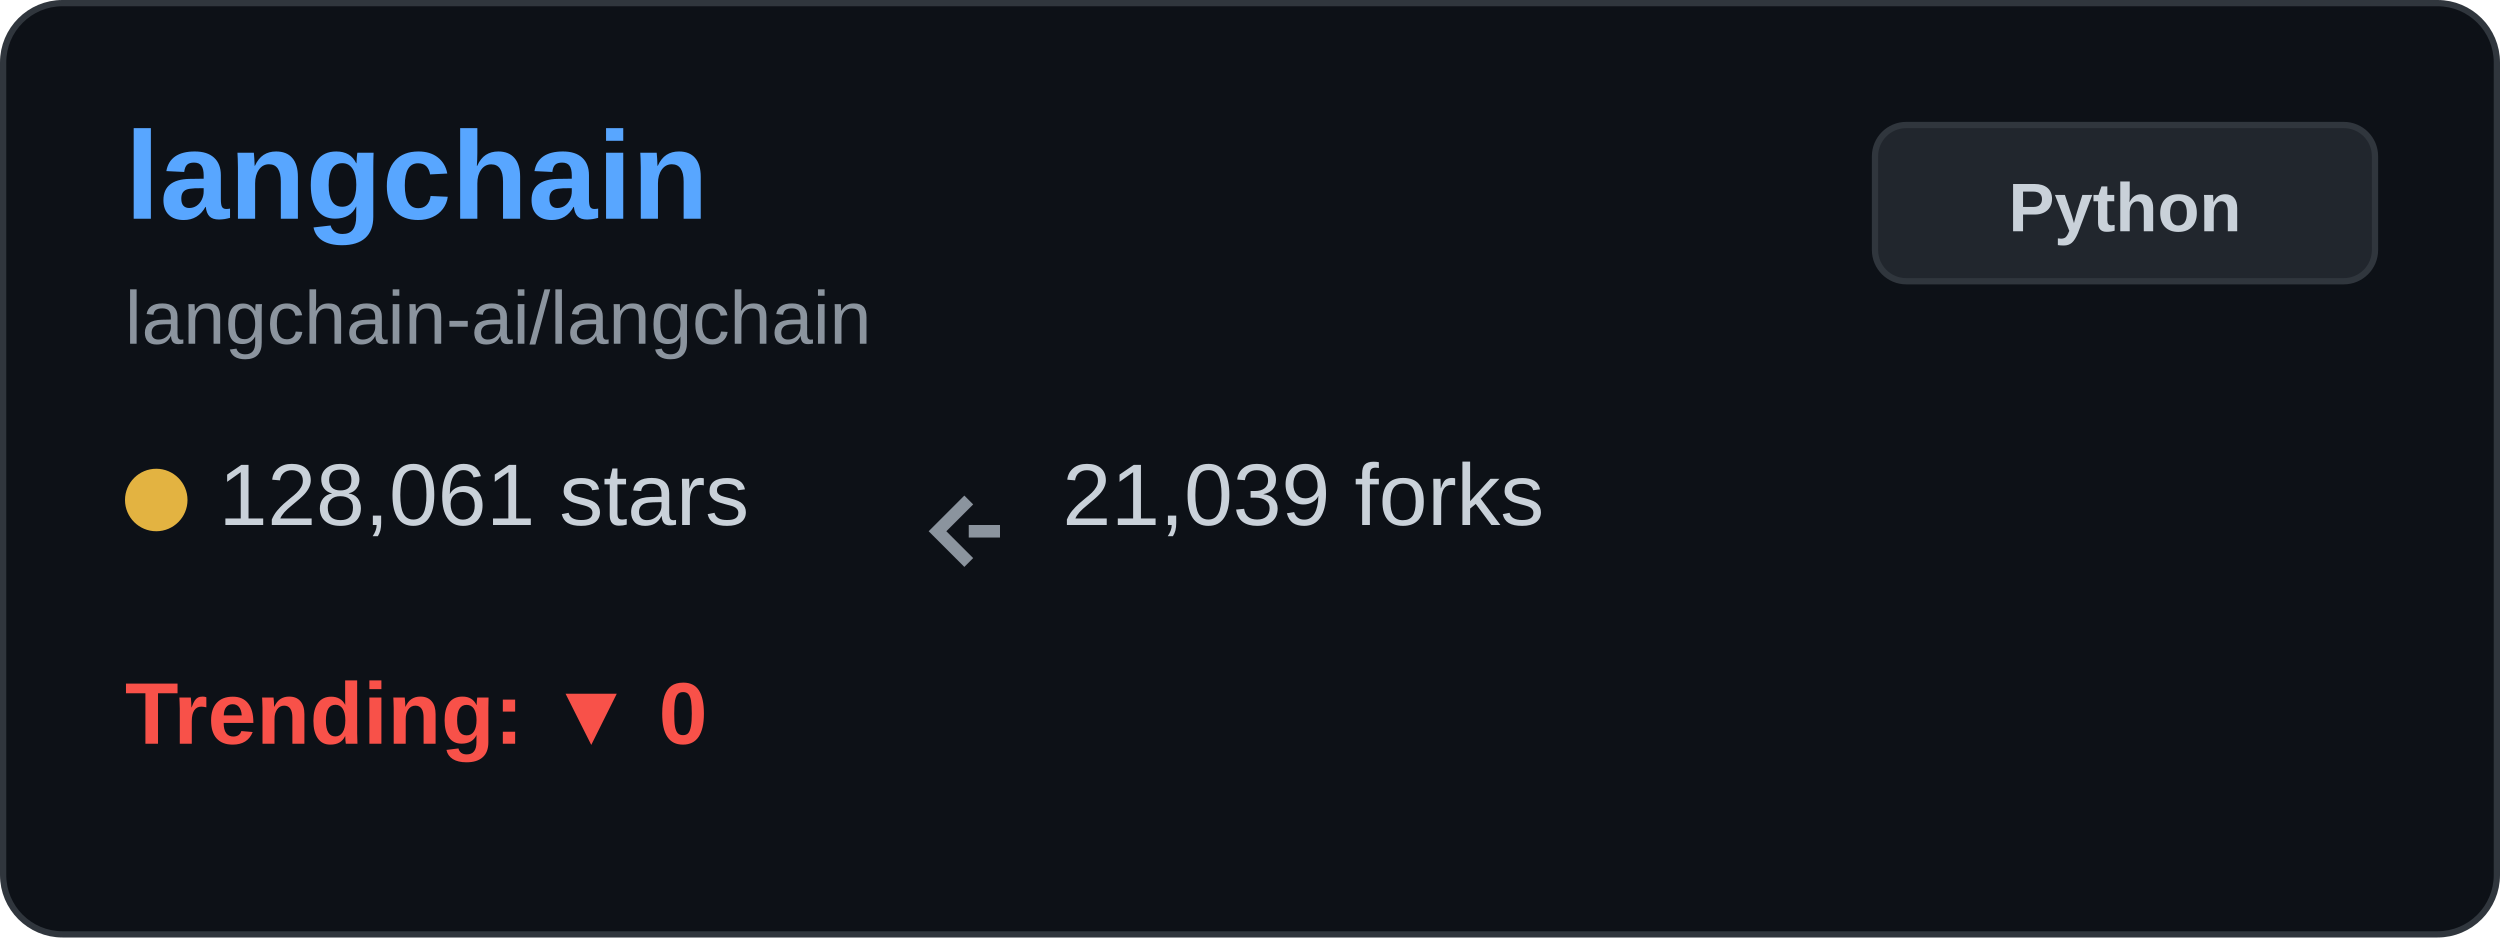
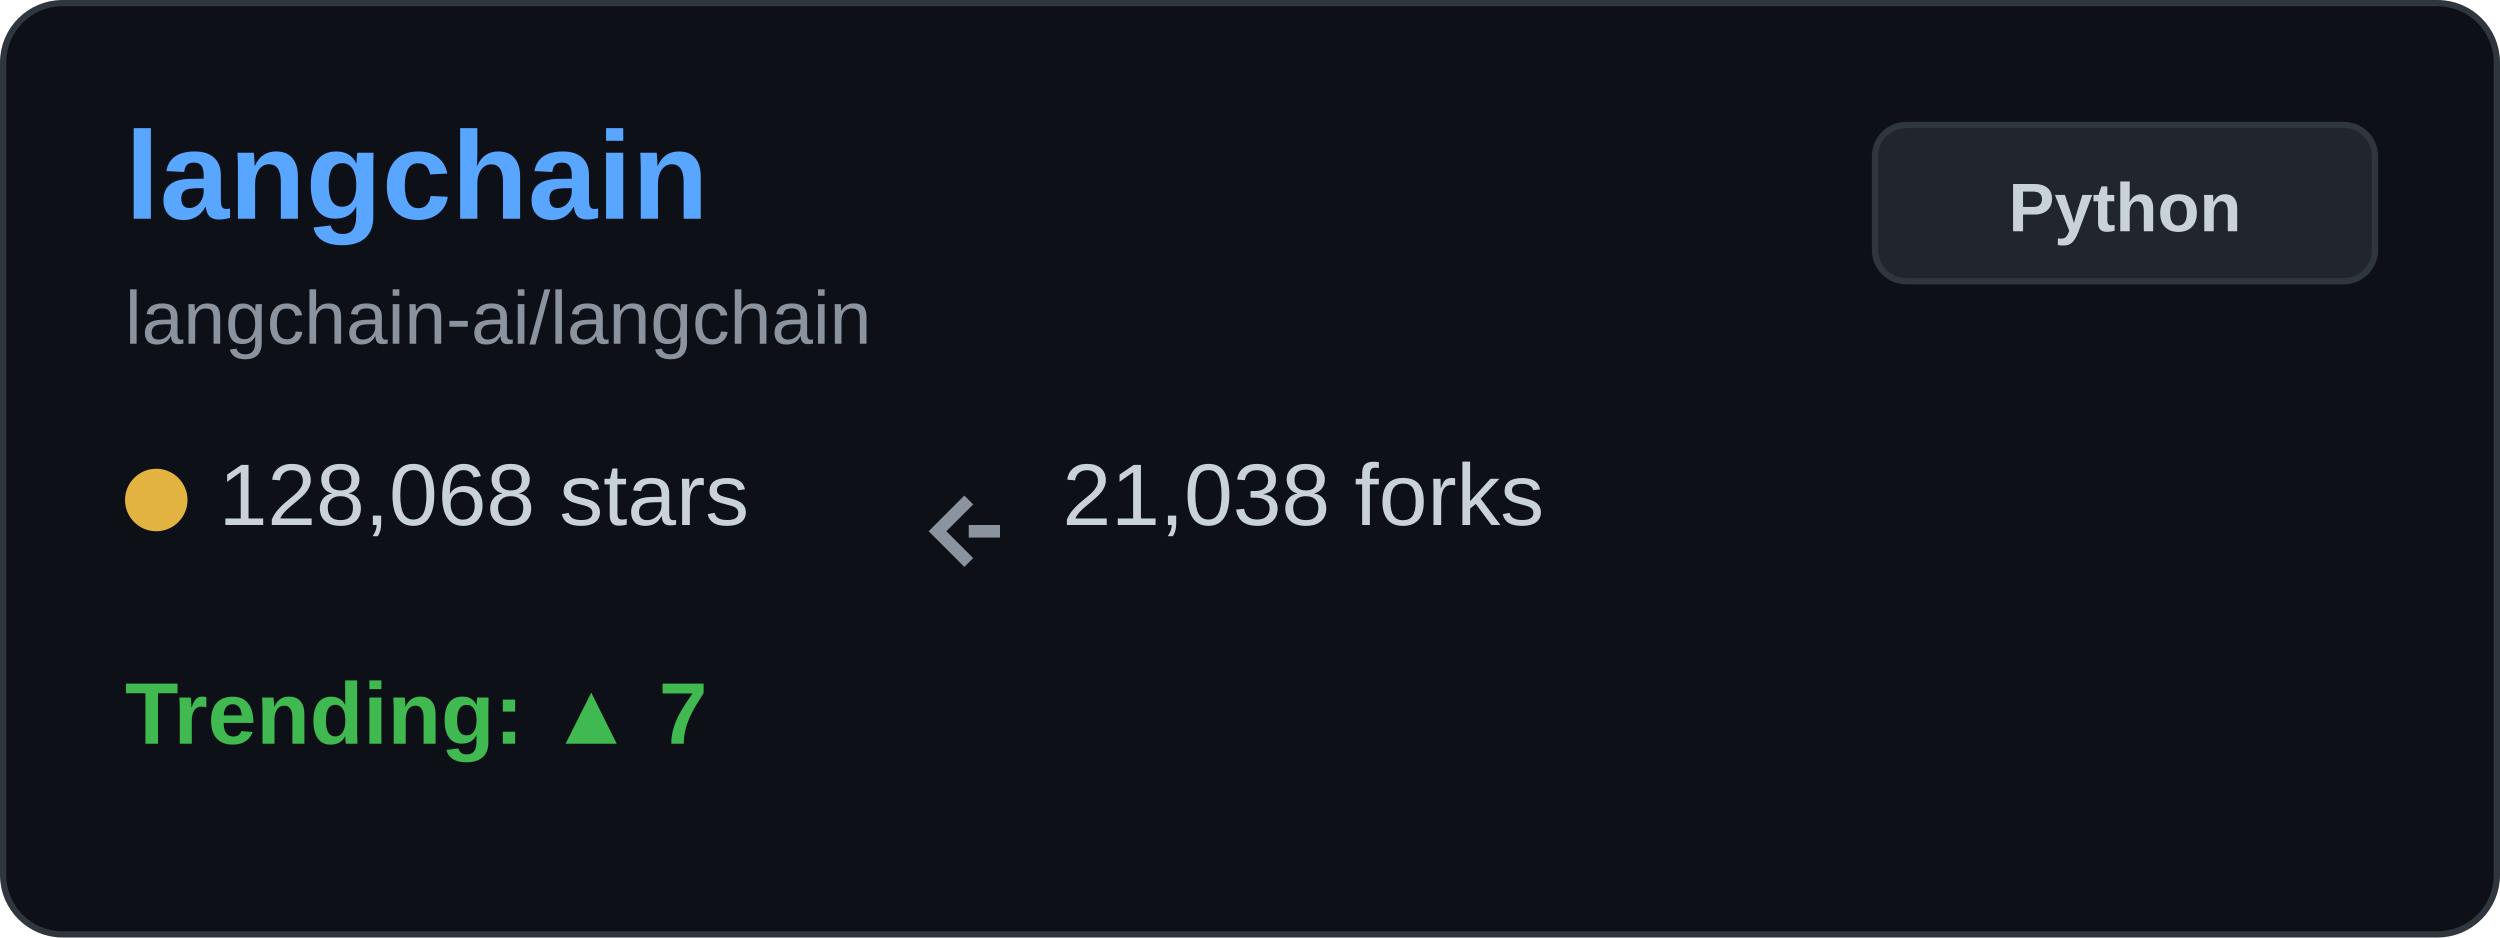
<svg xmlns="http://www.w3.org/2000/svg" width="400" height="150" viewBox="0 0 400 150" fill="none">
  <rect x="0.5" y="0.5" width="399" height="149" rx="9.5" fill="#0d1117" stroke="#30363d" />
  <text x="20" y="35" font-family="Arial, sans-serif" font-size="20" font-weight="bold" fill="#58a6ff">langchain</text>
  <text x="20" y="55" font-family="Arial, sans-serif" font-size="12" fill="#8b949e">langchain-ai/langchain</text>
  <g transform="translate(20, 80)">
    <circle cx="5" cy="0" r="5" fill="#e3b341" />
-     <text x="15" y="4" font-family="Arial, sans-serif" font-size="14" fill="#c9d1d9">128,061 stars</text>
+     <text x="15" y="4" font-family="Arial, sans-serif" font-size="14" fill="#c9d1d9">128,068 stars</text>
  </g>
  <g transform="translate(150, 80)">
    <path d="M5 0 L0 5 L5 10 M5 5 L10 5" stroke="#8b949e" stroke-width="2" fill="none" />
-     <text x="20" y="4" font-family="Arial, sans-serif" font-size="14" fill="#c9d1d9">21,039 forks</text>
+     <text x="20" y="4" font-family="Arial, sans-serif" font-size="14" fill="#c9d1d9">21,038 forks</text>
  </g>
  <g transform="translate(20, 115)">
-     <text x="0" y="4" font-family="Arial, sans-serif" font-size="14" font-weight="bold" fill="#f85149">Trending: ▼ 0</text>
+     <text x="0" y="4" font-family="Arial, sans-serif" font-size="14" font-weight="bold" fill="#3fb950">Trending: ▲ 7</text>
  </g>
  <rect x="300" y="20" width="80" height="25" rx="5" fill="#21262d" stroke="#30363d" />
  <text x="340" y="37" font-family="Arial, sans-serif" font-size="11" font-weight="bold" fill="#c9d1d9" text-anchor="middle">Python</text>
</svg>
